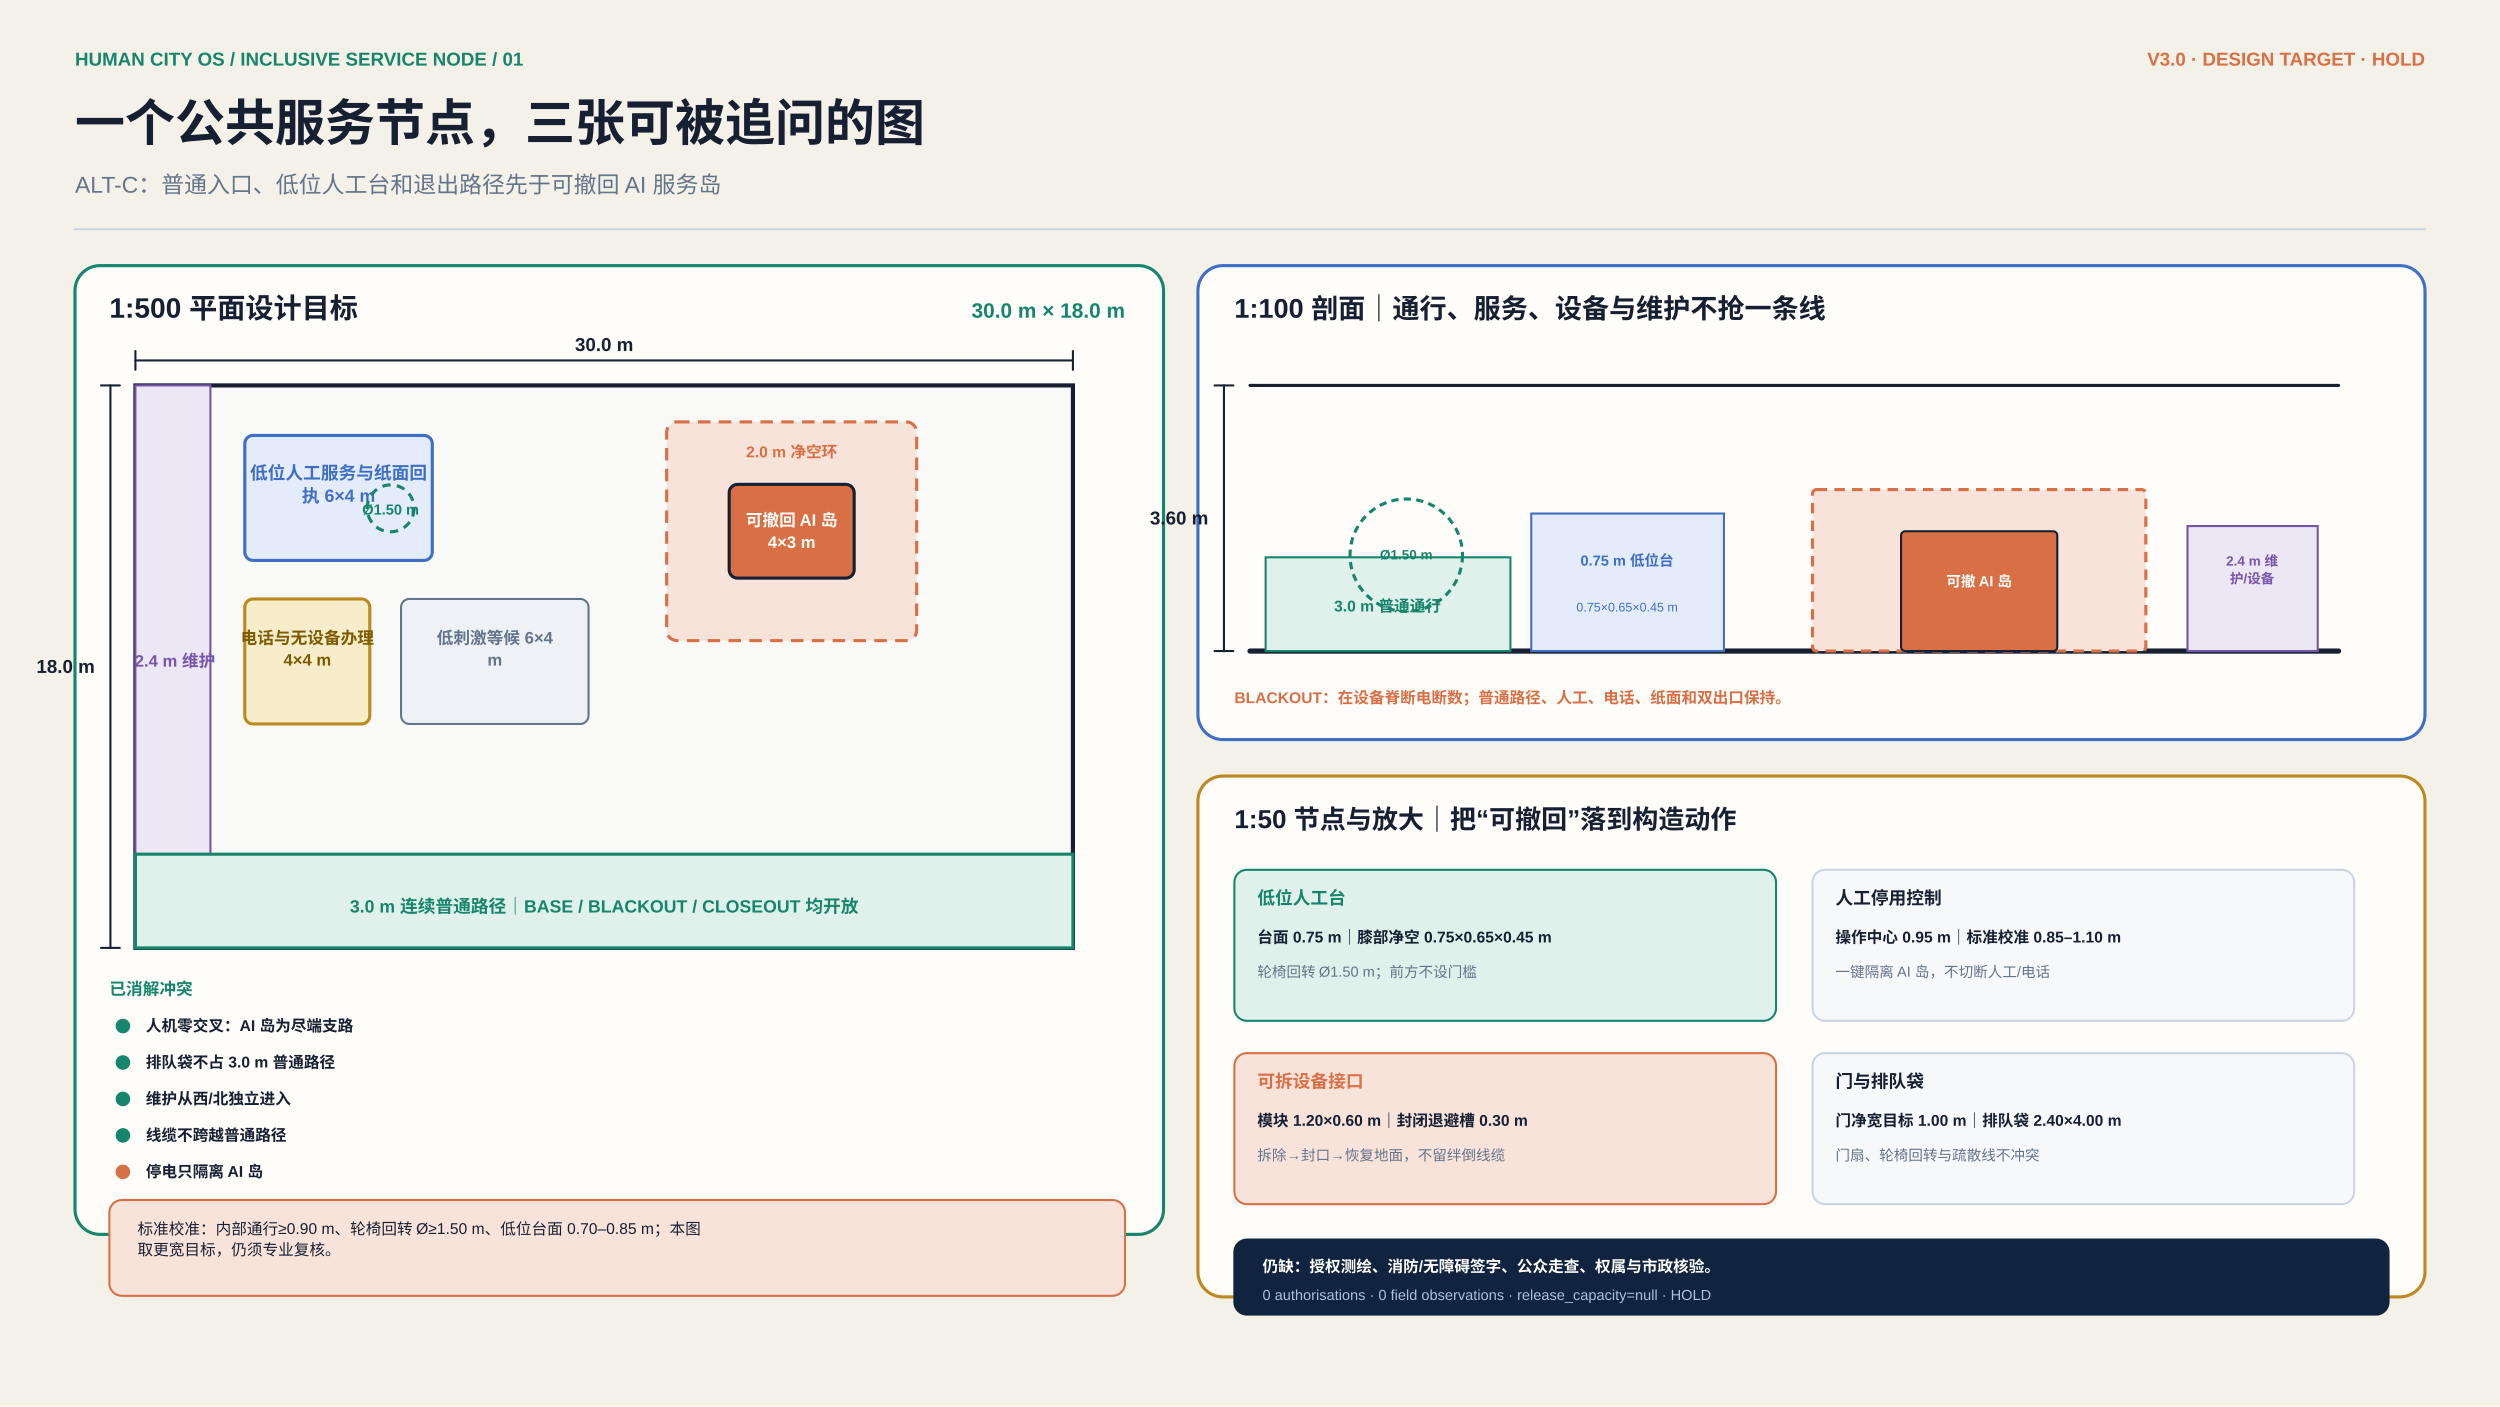
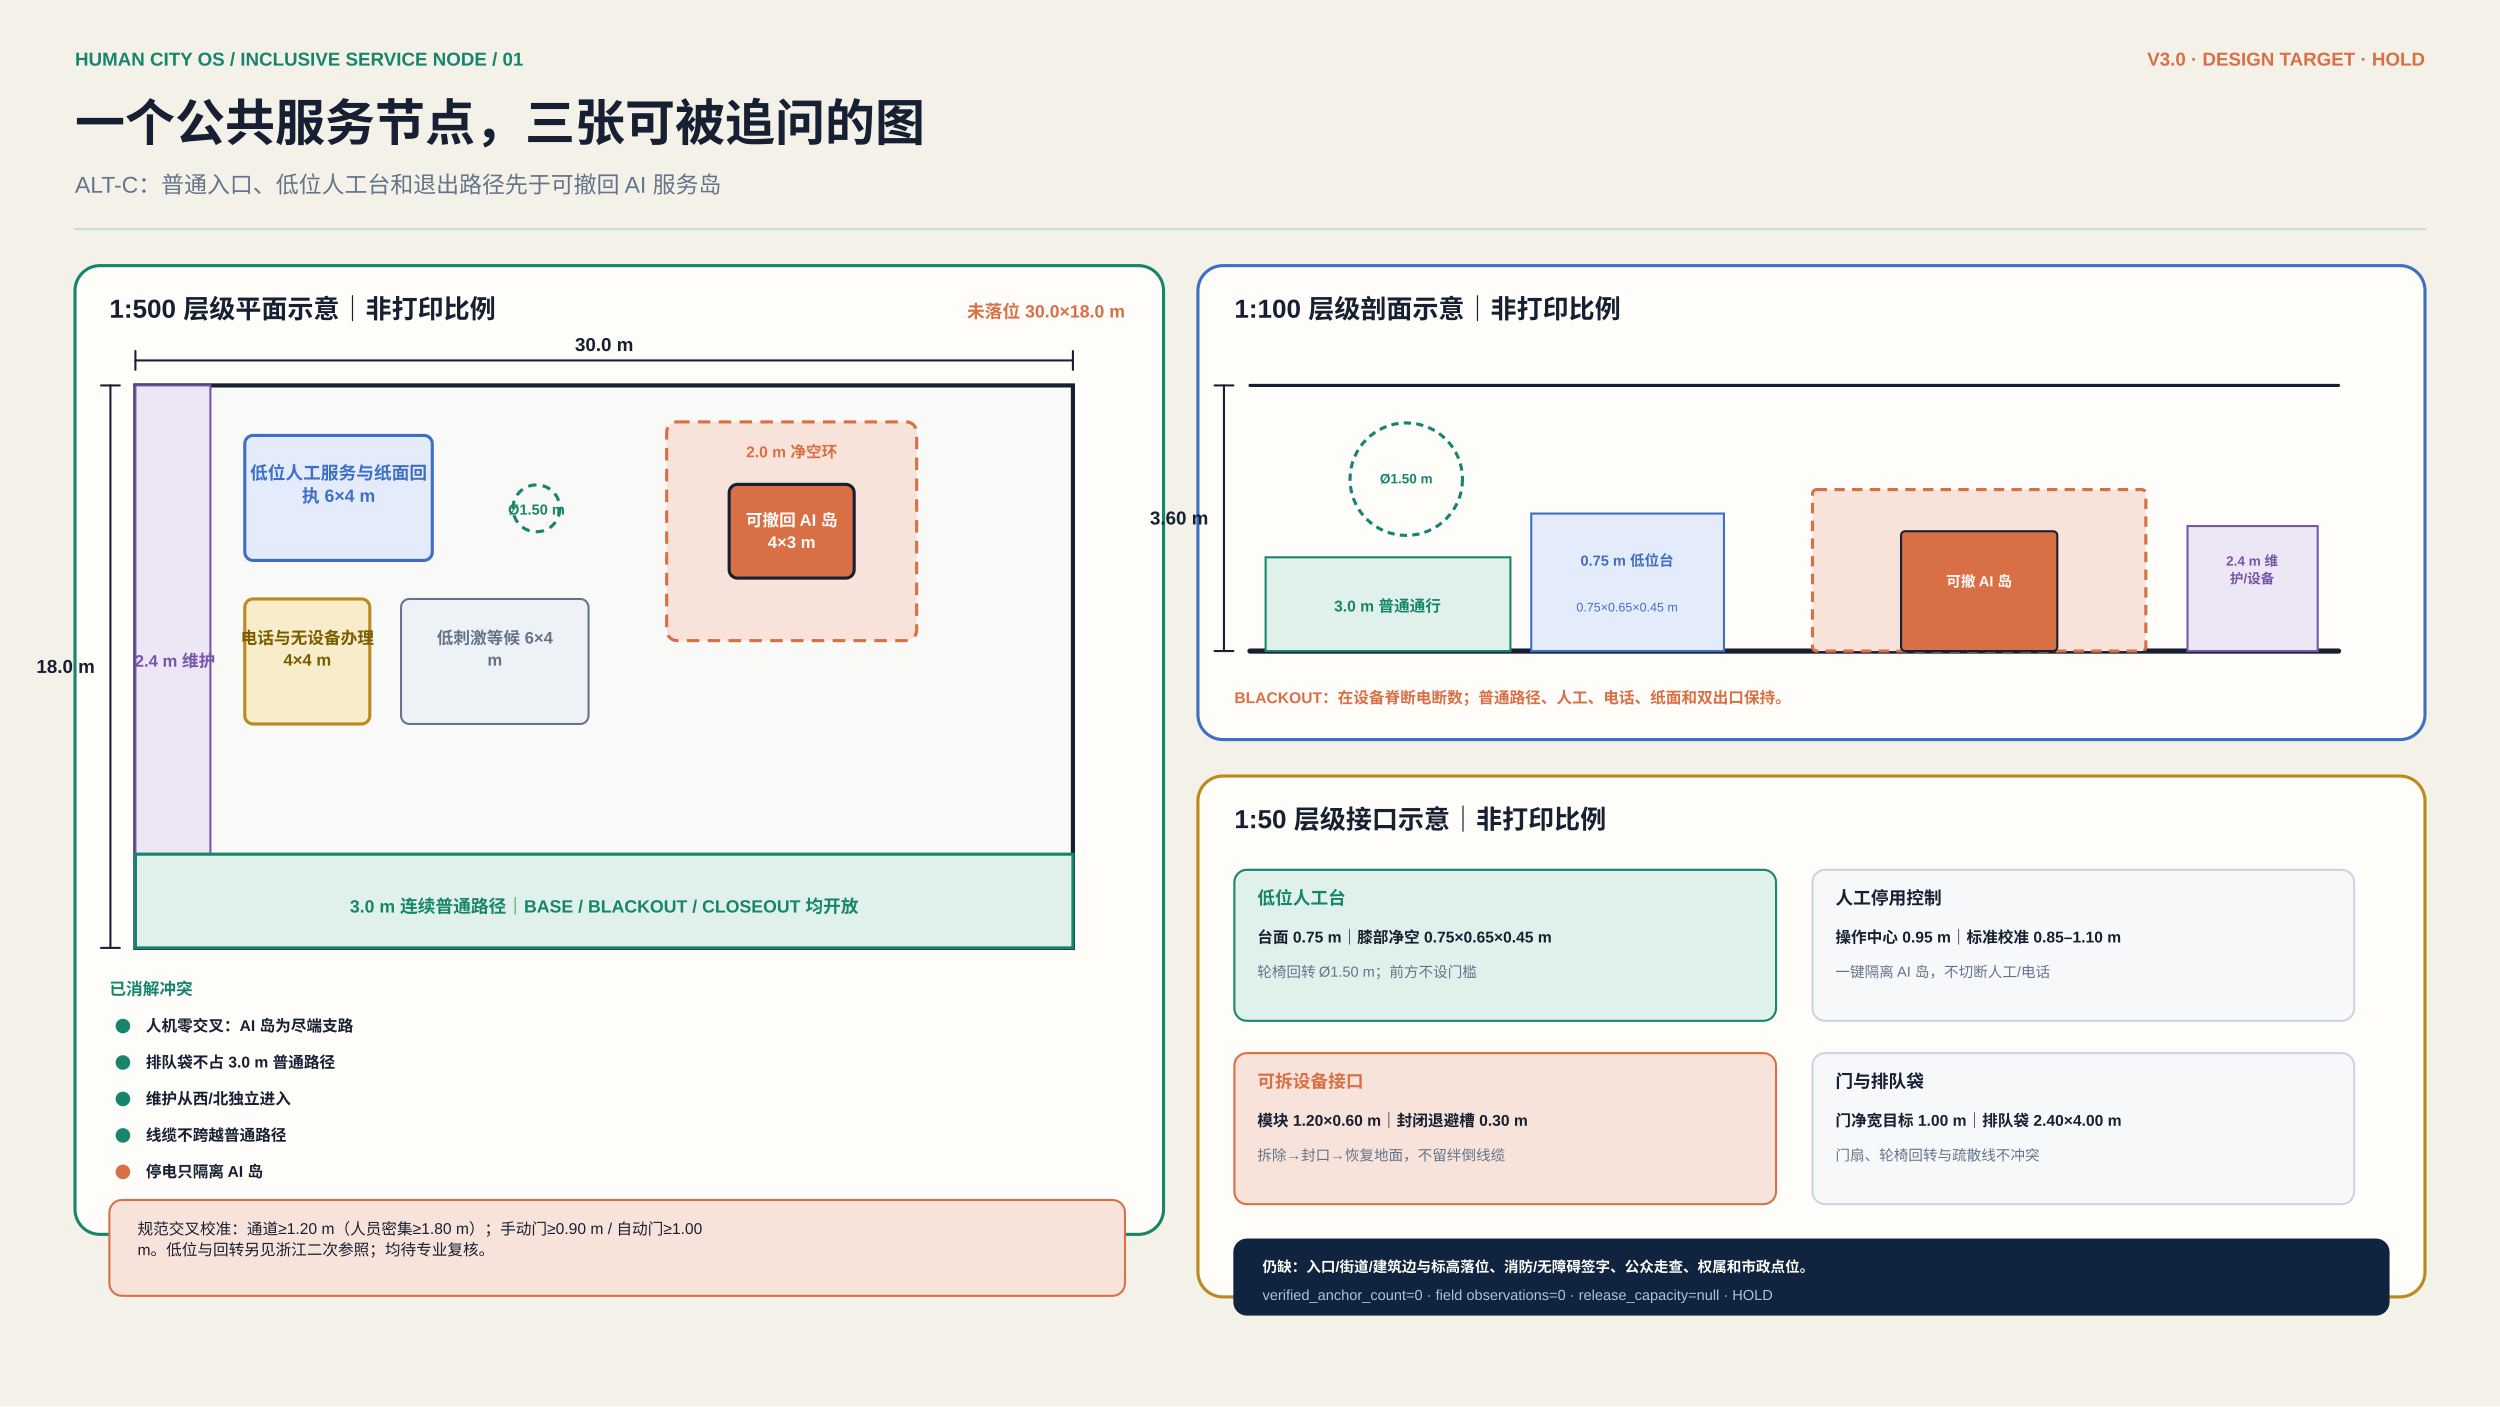
<svg xmlns="http://www.w3.org/2000/svg" width="2400" height="1350" viewBox="0 0 2400 1350" role="img" aria-label="一个公共服务节点，三张可被追问的图">
  <rect width="2400" height="1350" fill="#f4f1e8" />
  <g font-family="Arial, PingFang SC, Noto Sans CJK SC, sans-serif">
    <text x="72" y="63" text-anchor="start" font-size="18" font-weight="800" fill="#16856b">HUMAN CITY OS / INCLUSIVE SERVICE NODE / 01</text>
    <text x="2328" y="63" text-anchor="end" font-size="18" font-weight="800" fill="#d86f45">V3.0 · DESIGN TARGET · HOLD</text>
    <text x="72" y="135" text-anchor="start" font-size="48" font-weight="760" fill="#172033">一个公共服务节点，三张可被追问的图</text>
    <text x="72" y="185" text-anchor="start" font-size="22" font-weight="400" fill="#64748b">ALT-C：普通入口、低位人工台和退出路径先于可撤回 AI 服务岛</text>
    <line x1="72" y1="220" x2="2328" y2="220" stroke="#cbd5e1" stroke-width="2" stroke-linecap="round" />
    <rect x="72" y="255" width="1045" height="930" rx="24" fill="#fffdfa" stroke="#16856b" stroke-width="3" />
-     <text x="105" y="305" text-anchor="start" font-size="27" font-weight="760" fill="#172033">1:500 平面设计目标</text>
-     <text x="1080" y="305" text-anchor="end" font-size="20" font-weight="700" fill="#16856b">30.0 m × 18.0 m</text>
+     <text x="105" y="305" text-anchor="start" font-size="25" font-weight="760" fill="#172033">1:500 层级平面示意｜非打印比例</text>
+     <text x="1080" y="305" text-anchor="end" font-size="17" font-weight="700" fill="#d86f45">未落位 30.0×18.0 m</text>
    <rect x="130" y="370" width="900" height="540" rx="0" fill="#f9faf8" stroke="#172033" stroke-width="4" />
    <rect x="130" y="370" width="72" height="540" rx="0" fill="#ece6f5" stroke="#7656a8" stroke-width="2" />
    <text x="168" y="640" text-anchor="middle" font-size="16" font-weight="700" fill="#7656a8">2.4 m 维护</text>
    <rect x="130" y="820" width="900" height="90" rx="0" fill="#dff1ea" stroke="#16856b" stroke-width="3" />
    <text x="580" y="876" text-anchor="middle" font-size="17" font-weight="700" fill="#16856b">3.0 m 连续普通路径｜BASE / BLACKOUT / CLOSEOUT 均开放</text>
    <rect x="235" y="418" width="180" height="120" rx="8" fill="#e4ecfb" stroke="#3f6fc4" stroke-width="3" />
    <text x="325" y="460" text-anchor="middle" font-size="17" font-weight="700" fill="#3f6fc4">低位人工服务与纸面回</text>
    <text x="325" y="482" text-anchor="middle" font-size="17" font-weight="700" fill="#3f6fc4">执 6×4 m</text>
    <rect x="235" y="575" width="120" height="120" rx="8" fill="#f7edca" stroke="#bd891e" stroke-width="3" />
    <text x="295" y="618" text-anchor="middle" font-size="16" font-weight="700" fill="#7c5c00">电话与无设备办理 </text>
    <text x="295" y="639" text-anchor="middle" font-size="16" font-weight="700" fill="#7c5c00">4×4 m</text>
    <rect x="385" y="575" width="180" height="120" rx="8" fill="#eef2f6" stroke="#64748b" stroke-width="2" />
    <text x="475" y="618" text-anchor="middle" font-size="16" font-weight="700" fill="#64748b">低刺激等候 6×4 </text>
    <text x="475" y="639" text-anchor="middle" font-size="16" font-weight="700" fill="#64748b">m</text>
    <rect x="640" y="405" width="240" height="210" rx="10" fill="#f8e3da" stroke="#d86f45" stroke-width="3" stroke-dasharray="12 8" />
    <text x="760" y="439" text-anchor="middle" font-size="15" font-weight="700" fill="#d86f45">2.0 m 净空环</text>
    <rect x="700" y="465" width="120" height="90" rx="8" fill="#d86f45" stroke="#172033" stroke-width="3" />
    <text x="760" y="505" text-anchor="middle" font-size="16" font-weight="700" fill="#fffdfa">可撤回 AI 岛 </text>
    <text x="760" y="526" text-anchor="middle" font-size="16" font-weight="700" fill="#fffdfa">4×3 m</text>
-     <circle cx="375" cy="488" r="22.5" fill="none" stroke="#16856b" stroke-width="3" stroke-dasharray="8 6" />
-     <text x="375" y="494" text-anchor="middle" font-size="14" font-weight="700" fill="#16856b">Ø1.50 m</text>
+     <circle cx="515" cy="488" r="22.5" fill="none" stroke="#16856b" stroke-width="3" stroke-dasharray="8 6" />
+     <text x="515" y="494" text-anchor="middle" font-size="14" font-weight="700" fill="#16856b">Ø1.50 m</text>
    <line x1="130" y1="346" x2="1030" y2="346" stroke="#172033" stroke-width="2" stroke-linecap="round" />
    <line x1="130" y1="337" x2="130" y2="355" stroke="#172033" stroke-width="2" stroke-linecap="round" />
    <line x1="1030" y1="337" x2="1030" y2="355" stroke="#172033" stroke-width="2" stroke-linecap="round" />
    <text x="580" y="337" text-anchor="middle" font-size="18" font-weight="700" fill="#172033">30.0 m</text>
    <line x1="106" y1="370" x2="106" y2="910" stroke="#172033" stroke-width="2" stroke-linecap="round" />
    <line x1="97" y1="370" x2="115" y2="370" stroke="#172033" stroke-width="2" stroke-linecap="round" />
    <line x1="97" y1="910" x2="115" y2="910" stroke="#172033" stroke-width="2" stroke-linecap="round" />
    <text x="91" y="646" text-anchor="end" font-size="18" font-weight="700" fill="#172033">18.0 m</text>
    <text x="105" y="955" text-anchor="start" font-size="16" font-weight="800" fill="#16856b">已消解冲突</text>
    <circle cx="118" cy="985" r="7" fill="#16856b" />
    <text x="140" y="990" text-anchor="start" font-size="15" font-weight="600" fill="#172033">人机零交叉：AI 岛为尽端支路</text>
    <circle cx="118" cy="1020" r="7" fill="#16856b" />
    <text x="140" y="1025" text-anchor="start" font-size="15" font-weight="600" fill="#172033">排队袋不占 3.0 m 普通路径</text>
    <circle cx="118" cy="1055" r="7" fill="#16856b" />
    <text x="140" y="1060" text-anchor="start" font-size="15" font-weight="600" fill="#172033">维护从西/北独立进入</text>
    <circle cx="118" cy="1090" r="7" fill="#16856b" />
    <text x="140" y="1095" text-anchor="start" font-size="15" font-weight="600" fill="#172033">线缆不跨越普通路径</text>
    <circle cx="118" cy="1125" r="7" fill="#d86f45" />
    <text x="140" y="1130" text-anchor="start" font-size="15" font-weight="600" fill="#172033">停电只隔离 AI 岛</text>
    <rect x="105" y="1152" width="975" height="92" rx="12" fill="#f8e3da" stroke="#d86f45" stroke-width="2" />
-     <text x="132" y="1185" text-anchor="start" font-size="15" font-weight="400" fill="#172033">标准校准：内部通行≥0.90 m、轮椅回转 Ø≥1.50 m、低位台面 0.70–0.85 m；本图</text>
-     <text x="132" y="1205" text-anchor="start" font-size="15" font-weight="400" fill="#172033">取更宽目标，仍须专业复核。</text>
+     <text x="132" y="1185" text-anchor="start" font-size="15" font-weight="400" fill="#172033">规范交叉校准：通道≥1.20 m（人员密集≥1.80 m）；手动门≥0.90 m / 自动门≥1.00 </text>
+     <text x="132" y="1205" text-anchor="start" font-size="15" font-weight="400" fill="#172033">m。低位与回转另见浙江二次参照；均待专业复核。</text>
    <rect x="1150" y="255" width="1178" height="455" rx="24" fill="#fffdfa" stroke="#3f6fc4" stroke-width="3" />
-     <text x="1185" y="305" text-anchor="start" font-size="26" font-weight="760" fill="#172033">1:100 剖面｜通行、服务、设备与维护不抢一条线</text>
+     <text x="1185" y="305" text-anchor="start" font-size="25" font-weight="760" fill="#172033">1:100 层级剖面示意｜非打印比例</text>
    <line x1="1200" y1="625" x2="2245" y2="625" stroke="#172033" stroke-width="5" stroke-linecap="round" />
    <line x1="1200" y1="370" x2="2245" y2="370" stroke="#172033" stroke-width="3" stroke-linecap="round" />
    <rect x="1215" y="535" width="235" height="90" rx="0" fill="#dff1ea" stroke="#16856b" stroke-width="2" />
    <text x="1332" y="587" text-anchor="middle" font-size="15" font-weight="700" fill="#16856b">3.0 m 普通通行</text>
    <rect x="1470" y="493" width="185" height="132" rx="0" fill="#e4ecfb" stroke="#3f6fc4" stroke-width="2" />
    <text x="1562" y="543" text-anchor="middle" font-size="14" font-weight="700" fill="#3f6fc4">0.75 m 低位台</text>
    <text x="1562" y="587" text-anchor="middle" font-size="12" font-weight="400" fill="#3f6fc4">0.75×0.65×0.45 m</text>
-     <circle cx="1350" cy="533" r="54" fill="none" stroke="#16856b" stroke-width="3" stroke-dasharray="7 5" />
-     <text x="1350" y="537" text-anchor="middle" font-size="13" font-weight="700" fill="#16856b">Ø1.50 m</text>
+     <circle cx="1350" cy="460" r="54" fill="none" stroke="#16856b" stroke-width="3" stroke-dasharray="7 5" />
+     <text x="1350" y="464" text-anchor="middle" font-size="13" font-weight="700" fill="#16856b">Ø1.50 m</text>
    <rect x="1740" y="470" width="320" height="155" rx="4" fill="#f8e3da" stroke="#d86f45" stroke-width="3" stroke-dasharray="10 7" />
    <rect x="1825" y="510" width="150" height="115" rx="4" fill="#d86f45" stroke="#172033" stroke-width="2" />
    <text x="1900" y="563" text-anchor="middle" font-size="14" font-weight="700" fill="#fffdfa">可撤 AI 岛</text>
    <rect x="2100" y="505" width="125" height="120" rx="0" fill="#ece6f5" stroke="#7656a8" stroke-width="2" />
    <text x="2162" y="543" text-anchor="middle" font-size="13" font-weight="700" fill="#7656a8">2.4 m 维</text>
    <text x="2162" y="560" text-anchor="middle" font-size="13" font-weight="700" fill="#7656a8">护/设备</text>
    <line x1="1175" y1="370" x2="1175" y2="625" stroke="#172033" stroke-width="2" stroke-linecap="round" />
    <line x1="1166" y1="370" x2="1184" y2="370" stroke="#172033" stroke-width="2" stroke-linecap="round" />
    <line x1="1166" y1="625" x2="1184" y2="625" stroke="#172033" stroke-width="2" stroke-linecap="round" />
    <text x="1160" y="503.5" text-anchor="end" font-size="18" font-weight="700" fill="#172033">3.60 m</text>
    <text x="1185" y="675" text-anchor="start" font-size="15" font-weight="700" fill="#d86f45">BLACKOUT：在设备脊断电断数；普通路径、人工、电话、纸面和双出口保持。</text>
    <rect x="1150" y="745" width="1178" height="500" rx="24" fill="#fffdfa" stroke="#bd891e" stroke-width="3" />
-     <text x="1185" y="795" text-anchor="start" font-size="25" font-weight="760" fill="#172033">1:50 节点与放大｜把“可撤回”落到构造动作</text>
+     <text x="1185" y="795" text-anchor="start" font-size="25" font-weight="760" fill="#172033">1:50 层级接口示意｜非打印比例</text>
    <rect x="1185" y="835" width="520" height="145" rx="12" fill="#dff1ea" stroke="#16856b" stroke-width="2" />
    <text x="1207" y="868" text-anchor="start" font-size="17" font-weight="800" fill="#16856b">低位人工台</text>
    <text x="1207" y="905" text-anchor="start" font-size="15" font-weight="700" fill="#172033">台面 0.75 m｜膝部净空 0.75×0.65×0.45 m</text>
    <text x="1207" y="938" text-anchor="start" font-size="14" font-weight="400" fill="#64748b">轮椅回转 Ø1.50 m；前方不设门槛</text>
    <rect x="1740" y="835" width="520" height="145" rx="12" fill="#f7f8fa" stroke="#cbd5e1" stroke-width="2" />
    <text x="1762" y="868" text-anchor="start" font-size="17" font-weight="800" fill="#172033">人工停用控制</text>
    <text x="1762" y="905" text-anchor="start" font-size="15" font-weight="700" fill="#172033">操作中心 0.95 m｜标准校准 0.85–1.10 m</text>
    <text x="1762" y="938" text-anchor="start" font-size="14" font-weight="400" fill="#64748b">一键隔离 AI 岛，不切断人工/电话</text>
    <rect x="1185" y="1011" width="520" height="145" rx="12" fill="#f8e3da" stroke="#d86f45" stroke-width="2" />
    <text x="1207" y="1044" text-anchor="start" font-size="17" font-weight="800" fill="#d86f45">可拆设备接口</text>
    <text x="1207" y="1081" text-anchor="start" font-size="15" font-weight="700" fill="#172033">模块 1.20×0.60 m｜封闭退避槽 0.30 m</text>
    <text x="1207" y="1114" text-anchor="start" font-size="14" font-weight="400" fill="#64748b">拆除→封口→恢复地面，不留绊倒线缆</text>
    <rect x="1740" y="1011" width="520" height="145" rx="12" fill="#f7f8fa" stroke="#cbd5e1" stroke-width="2" />
    <text x="1762" y="1044" text-anchor="start" font-size="17" font-weight="800" fill="#172033">门与排队袋</text>
    <text x="1762" y="1081" text-anchor="start" font-size="15" font-weight="700" fill="#172033">门净宽目标 1.00 m｜排队袋 2.40×4.00 m</text>
    <text x="1762" y="1114" text-anchor="start" font-size="14" font-weight="400" fill="#64748b">门扇、轮椅回转与疏散线不冲突</text>
    <rect x="1185" y="1190" width="1108" height="72" rx="12" fill="#10233f" stroke="#10233f" stroke-width="2" />
-     <text x="1212" y="1221" text-anchor="start" font-size="15" font-weight="700" fill="#fffdfa">仍缺：授权测绘、消防/无障碍签字、公众走查、权属与市政核验。</text>
-     <text x="1212" y="1248" text-anchor="start" font-size="14" font-weight="400" fill="#a9c4db">0 authorisations · 0 field observations · release_capacity=null · HOLD</text>
+     <text x="1212" y="1221" text-anchor="start" font-size="14" font-weight="700" fill="#fffdfa">仍缺：入口/街道/建筑边与标高落位、消防/无障碍签字、公众走查、权属和市政点位。</text>
+     <text x="1212" y="1248" text-anchor="start" font-size="14" font-weight="400" fill="#a9c4db">verified_anchor_count=0 · field observations=0 · release_capacity=null · HOLD</text>
  </g>
</svg>
